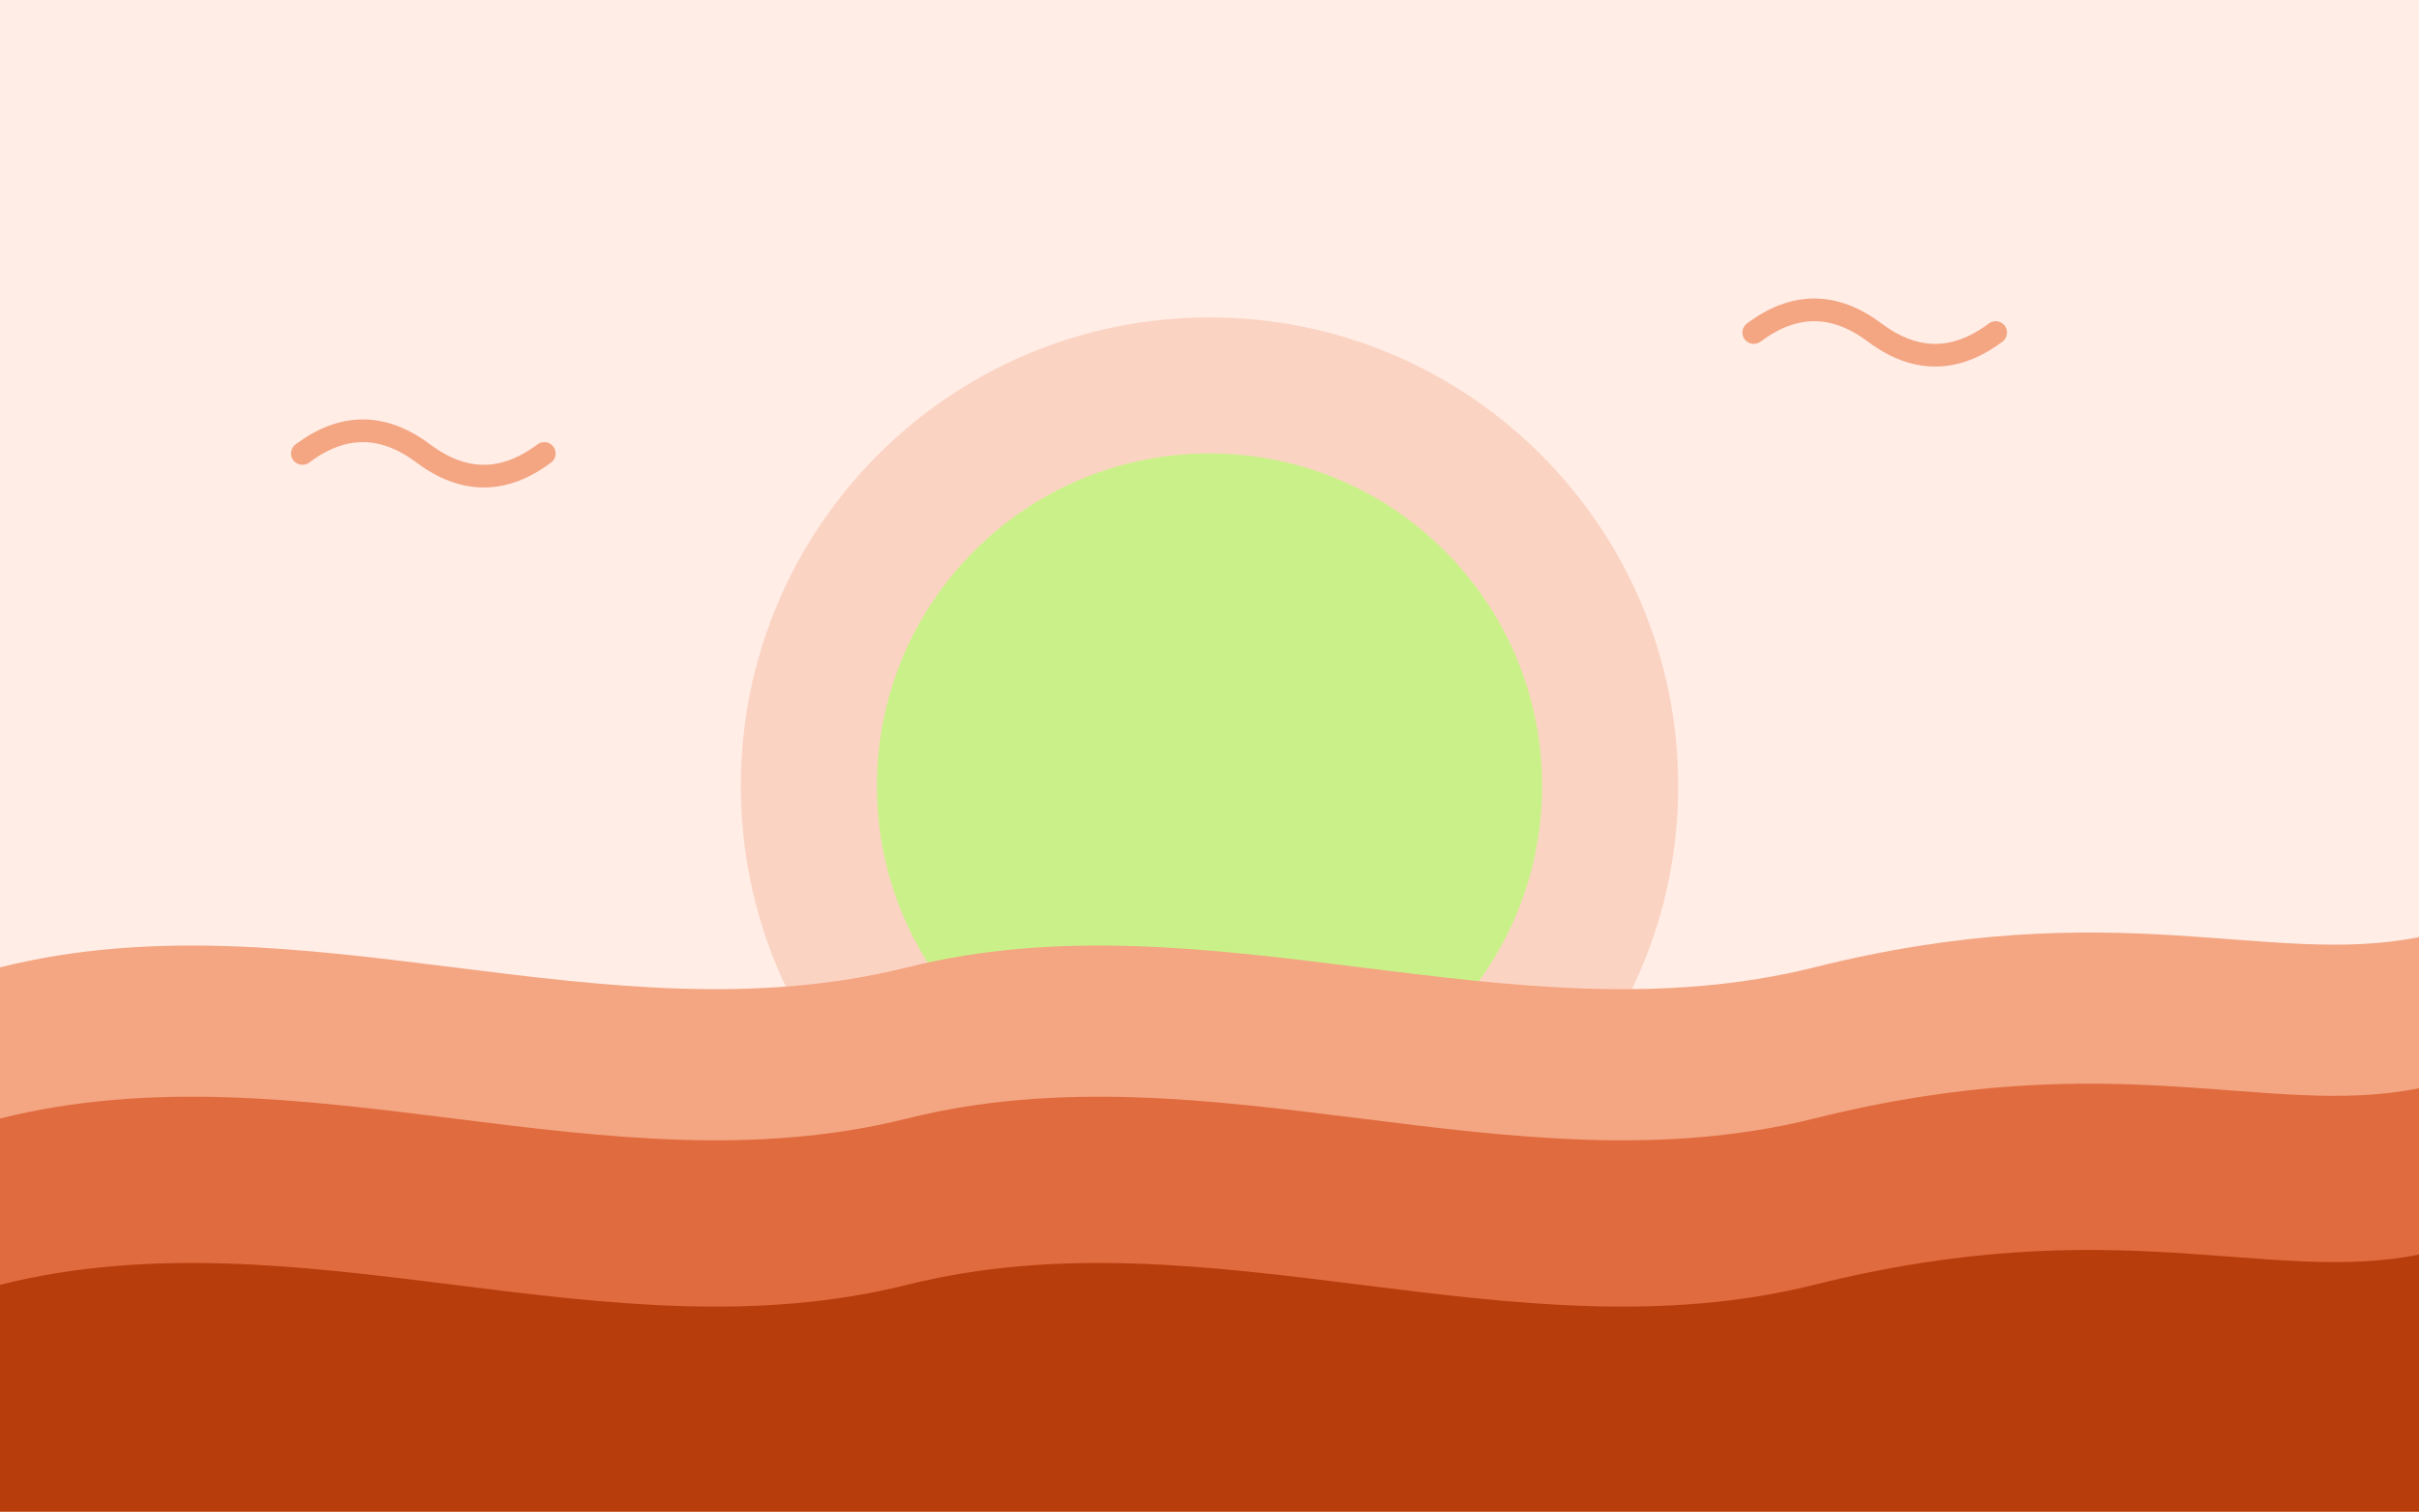
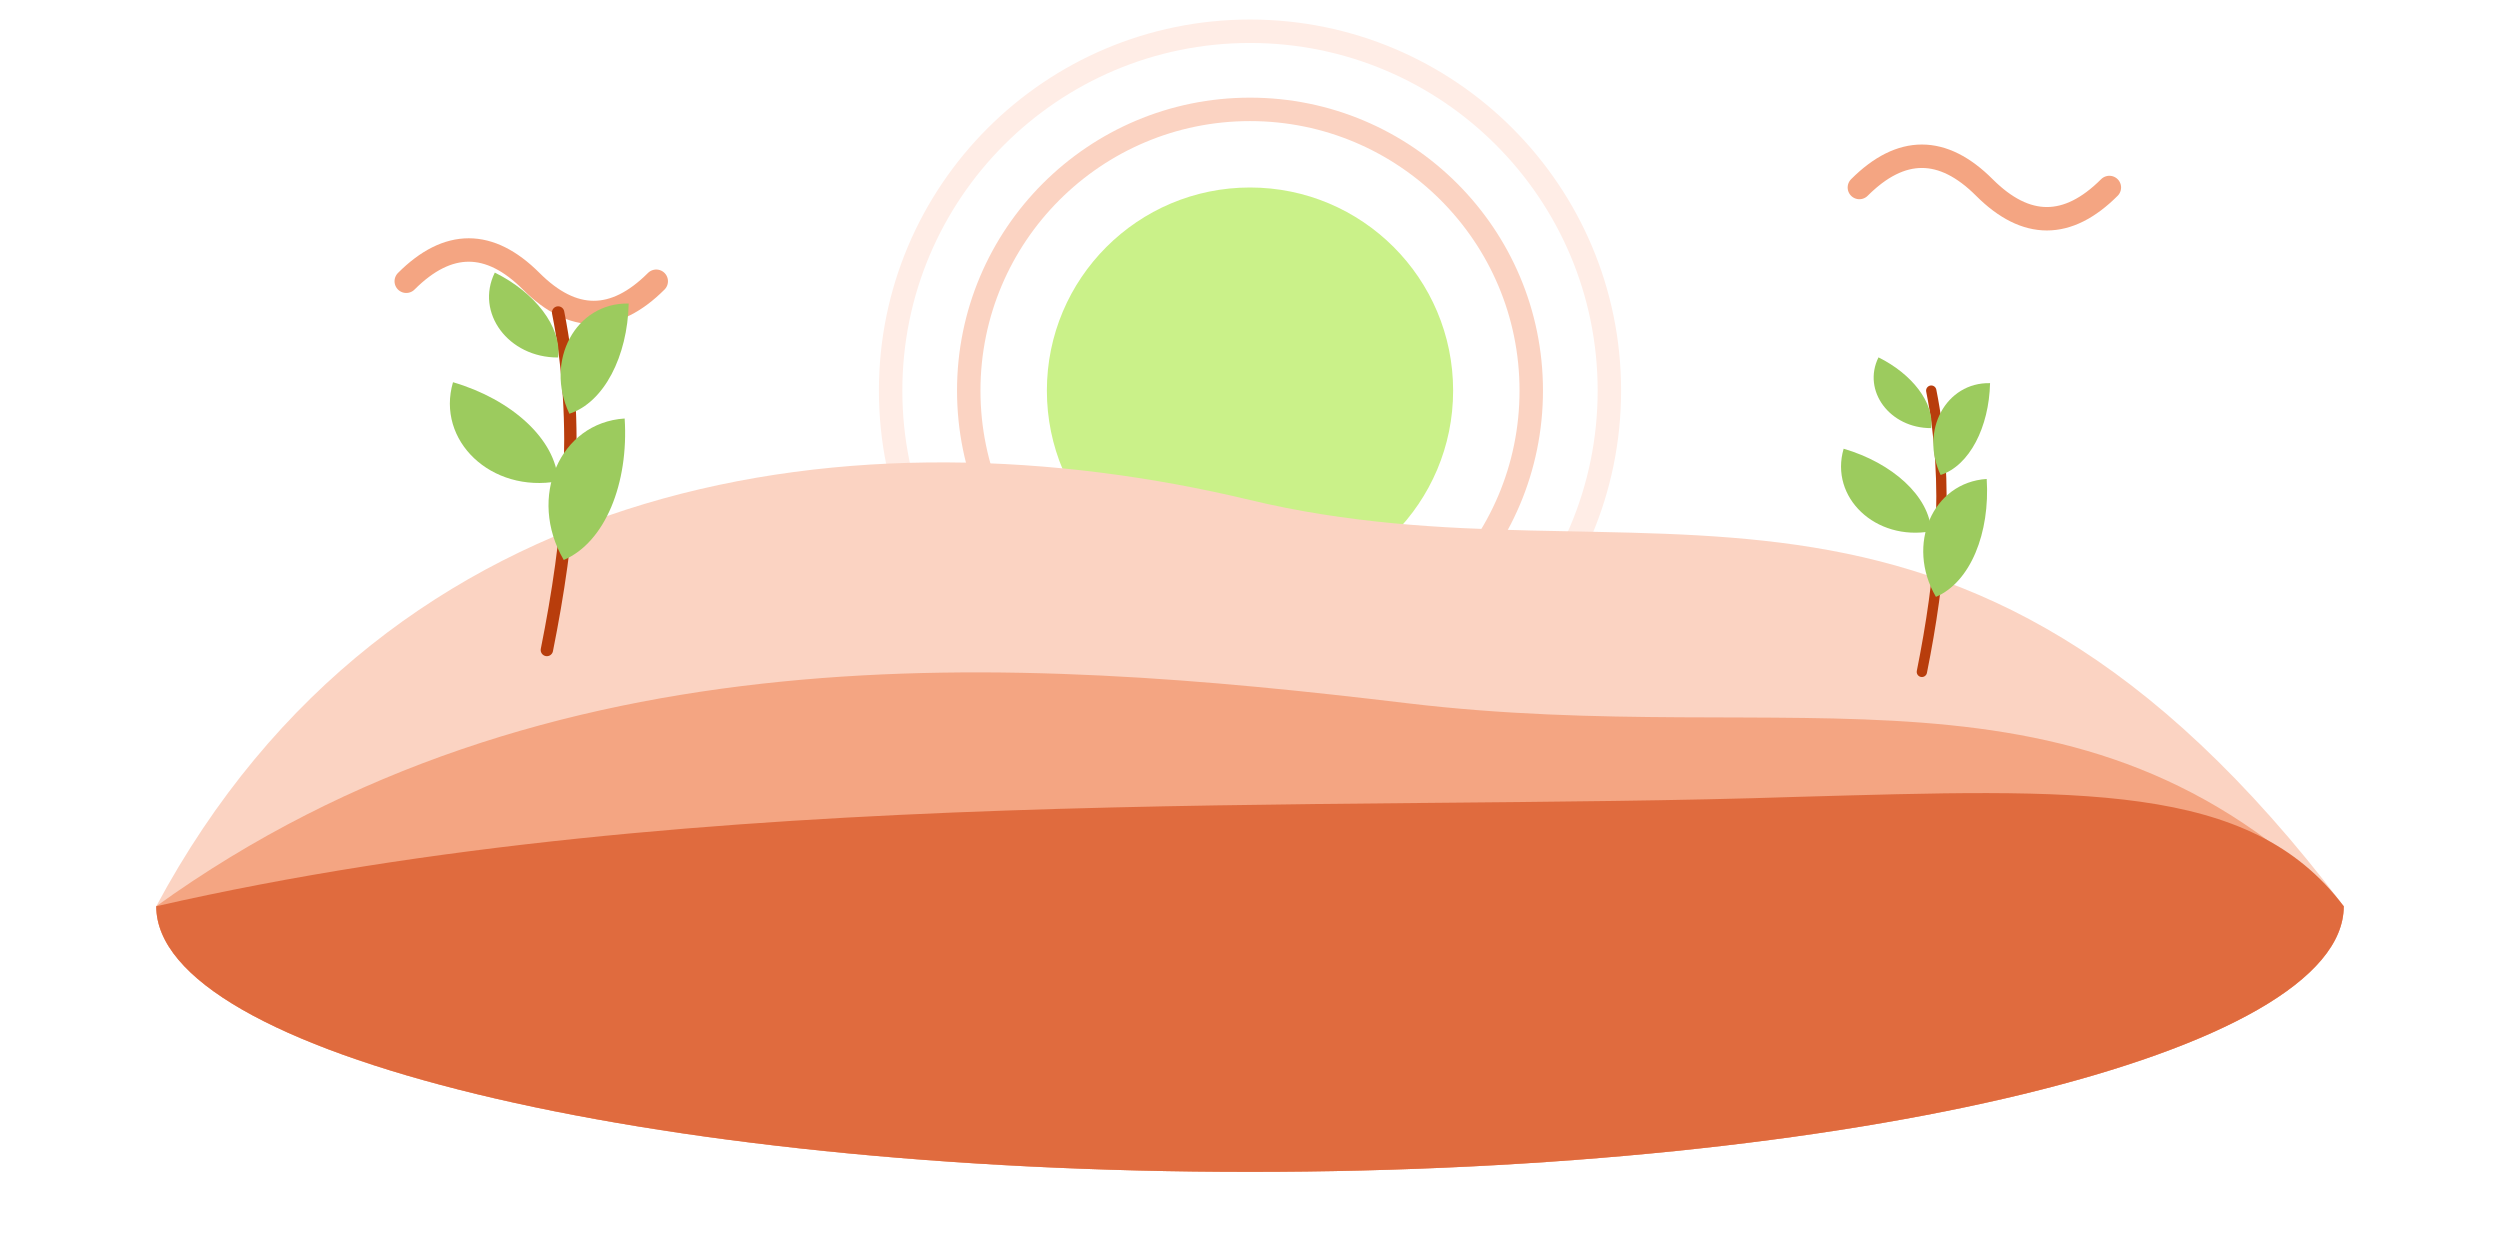
- <svg xmlns="http://www.w3.org/2000/svg" viewBox="0 0 320 200">
-   <rect width="320" height="200" fill="#FFEDE6" />
-   <circle cx="160" cy="104" r="62" fill="#FBD3C2" />
-   <circle cx="160" cy="104" r="44" fill="#CAF189" />
-   <path d="M0 128 C 40 118 80 138 120 128 C 160 118 200 138 240 128 C 280 118 300 128 320 124 L320 200 L0 200 Z" fill="#F4A582" />
-   <path d="M0 148 C 40 138 80 158 120 148 C 160 138 200 158 240 148 C 280 138 300 148 320 144 L320 200 L0 200 Z" fill="#E06B3E" />
-   <path d="M0 170 C 40 160 80 180 120 170 C 160 160 200 180 240 170 C 280 160 300 170 320 166 L320 200 L0 200 Z" fill="#B83D0C" />
-   <path d="M40 60 q 8 -6 16 0 q 8 6 16 0" stroke="#F4A582" stroke-width="3" fill="none" stroke-linecap="round" />
-   <path d="M232 44 q 8 -6 16 0 q 8 6 16 0" stroke="#F4A582" stroke-width="3" fill="none" stroke-linecap="round" />
+ <svg xmlns="http://www.w3.org/2000/svg" viewBox="0 0 320 160">
+   <circle cx="160" cy="50" r="46" fill="none" stroke="#FFEDE6" stroke-width="3" />
+   <circle cx="160" cy="50" r="36" fill="none" stroke="#FBD3C2" stroke-width="3" />
+   <circle cx="160" cy="50" r="26" fill="#CAF189" />
+   <path d="M52 36 q 8 -8 16 0 q 8 8 16 0" fill="none" stroke="#F4A582" stroke-width="3" stroke-linecap="round" />
+   <path d="M238 24 q 8 -8 16 0 q 8 8 16 0" fill="none" stroke="#F4A582" stroke-width="3" stroke-linecap="round" />
+   <path d="M20 116 C 50 60 110 52 160 64 C 210 76 250 50 300 116 A 140 34 0 0 1 20 116 Z" fill="#FBD3C2" />
+   <path d="M20 116 C 70 80 130 84 180 90 C 230 96 266 82 300 116 A 140 34 0 0 1 20 116 Z" fill="#F4A582" />
+   <path d="M20 116 C 90 100 170 104 230 102 C 266 101 288 100 300 116 A 140 34 0 0 1 20 116 Z" fill="#E06B3E" />
+   <g transform="translate(70 40) scale(0.72)">
+     <path d="M0 60 C 4 40 6 20 2 0" stroke="#B83D0C" stroke-width="2.2" fill="none" stroke-linecap="round" />
+     <g transform="translate(3 44) rotate(-60) scale(0.8)">
+       <path d="M0 0 C 8 -14 26 -16 34 -4 C 22 4 8 6 0 0 Z" fill="#9CCB5E" />
+     </g>
+     <g transform="translate(2 30) rotate(-130) scale(0.75)">
+       <path d="M0 0 C 8 -14 26 -16 34 -4 C 22 4 8 6 0 0 Z" fill="#9CCB5E" />
+     </g>
+     <g transform="translate(4 18) rotate(-55) scale(0.65)">
+       <path d="M0 0 C 8 -14 26 -16 34 -4 C 22 4 8 6 0 0 Z" fill="#9CCB5E" />
+     </g>
+     <g transform="translate(2 8) rotate(-120) scale(0.55)">
+       <path d="M0 0 C 8 -14 26 -16 34 -4 C 22 4 8 6 0 0 Z" fill="#9CCB5E" />
+     </g>
+   </g>
+   <g transform="translate(246 50) scale(0.6)">
+     <path d="M0 60 C 4 40 6 20 2 0" stroke="#B83D0C" stroke-width="2.2" fill="none" stroke-linecap="round" />
+     <g transform="translate(3 44) rotate(-60) scale(0.8)">
+       <path d="M0 0 C 8 -14 26 -16 34 -4 C 22 4 8 6 0 0 Z" fill="#9CCB5E" />
+     </g>
+     <g transform="translate(2 30) rotate(-130) scale(0.75)">
+       <path d="M0 0 C 8 -14 26 -16 34 -4 C 22 4 8 6 0 0 Z" fill="#9CCB5E" />
+     </g>
+     <g transform="translate(4 18) rotate(-55) scale(0.65)">
+       <path d="M0 0 C 8 -14 26 -16 34 -4 C 22 4 8 6 0 0 Z" fill="#9CCB5E" />
+     </g>
+     <g transform="translate(2 8) rotate(-120) scale(0.55)">
+       <path d="M0 0 C 8 -14 26 -16 34 -4 C 22 4 8 6 0 0 Z" fill="#9CCB5E" />
+     </g>
+   </g>
</svg>
